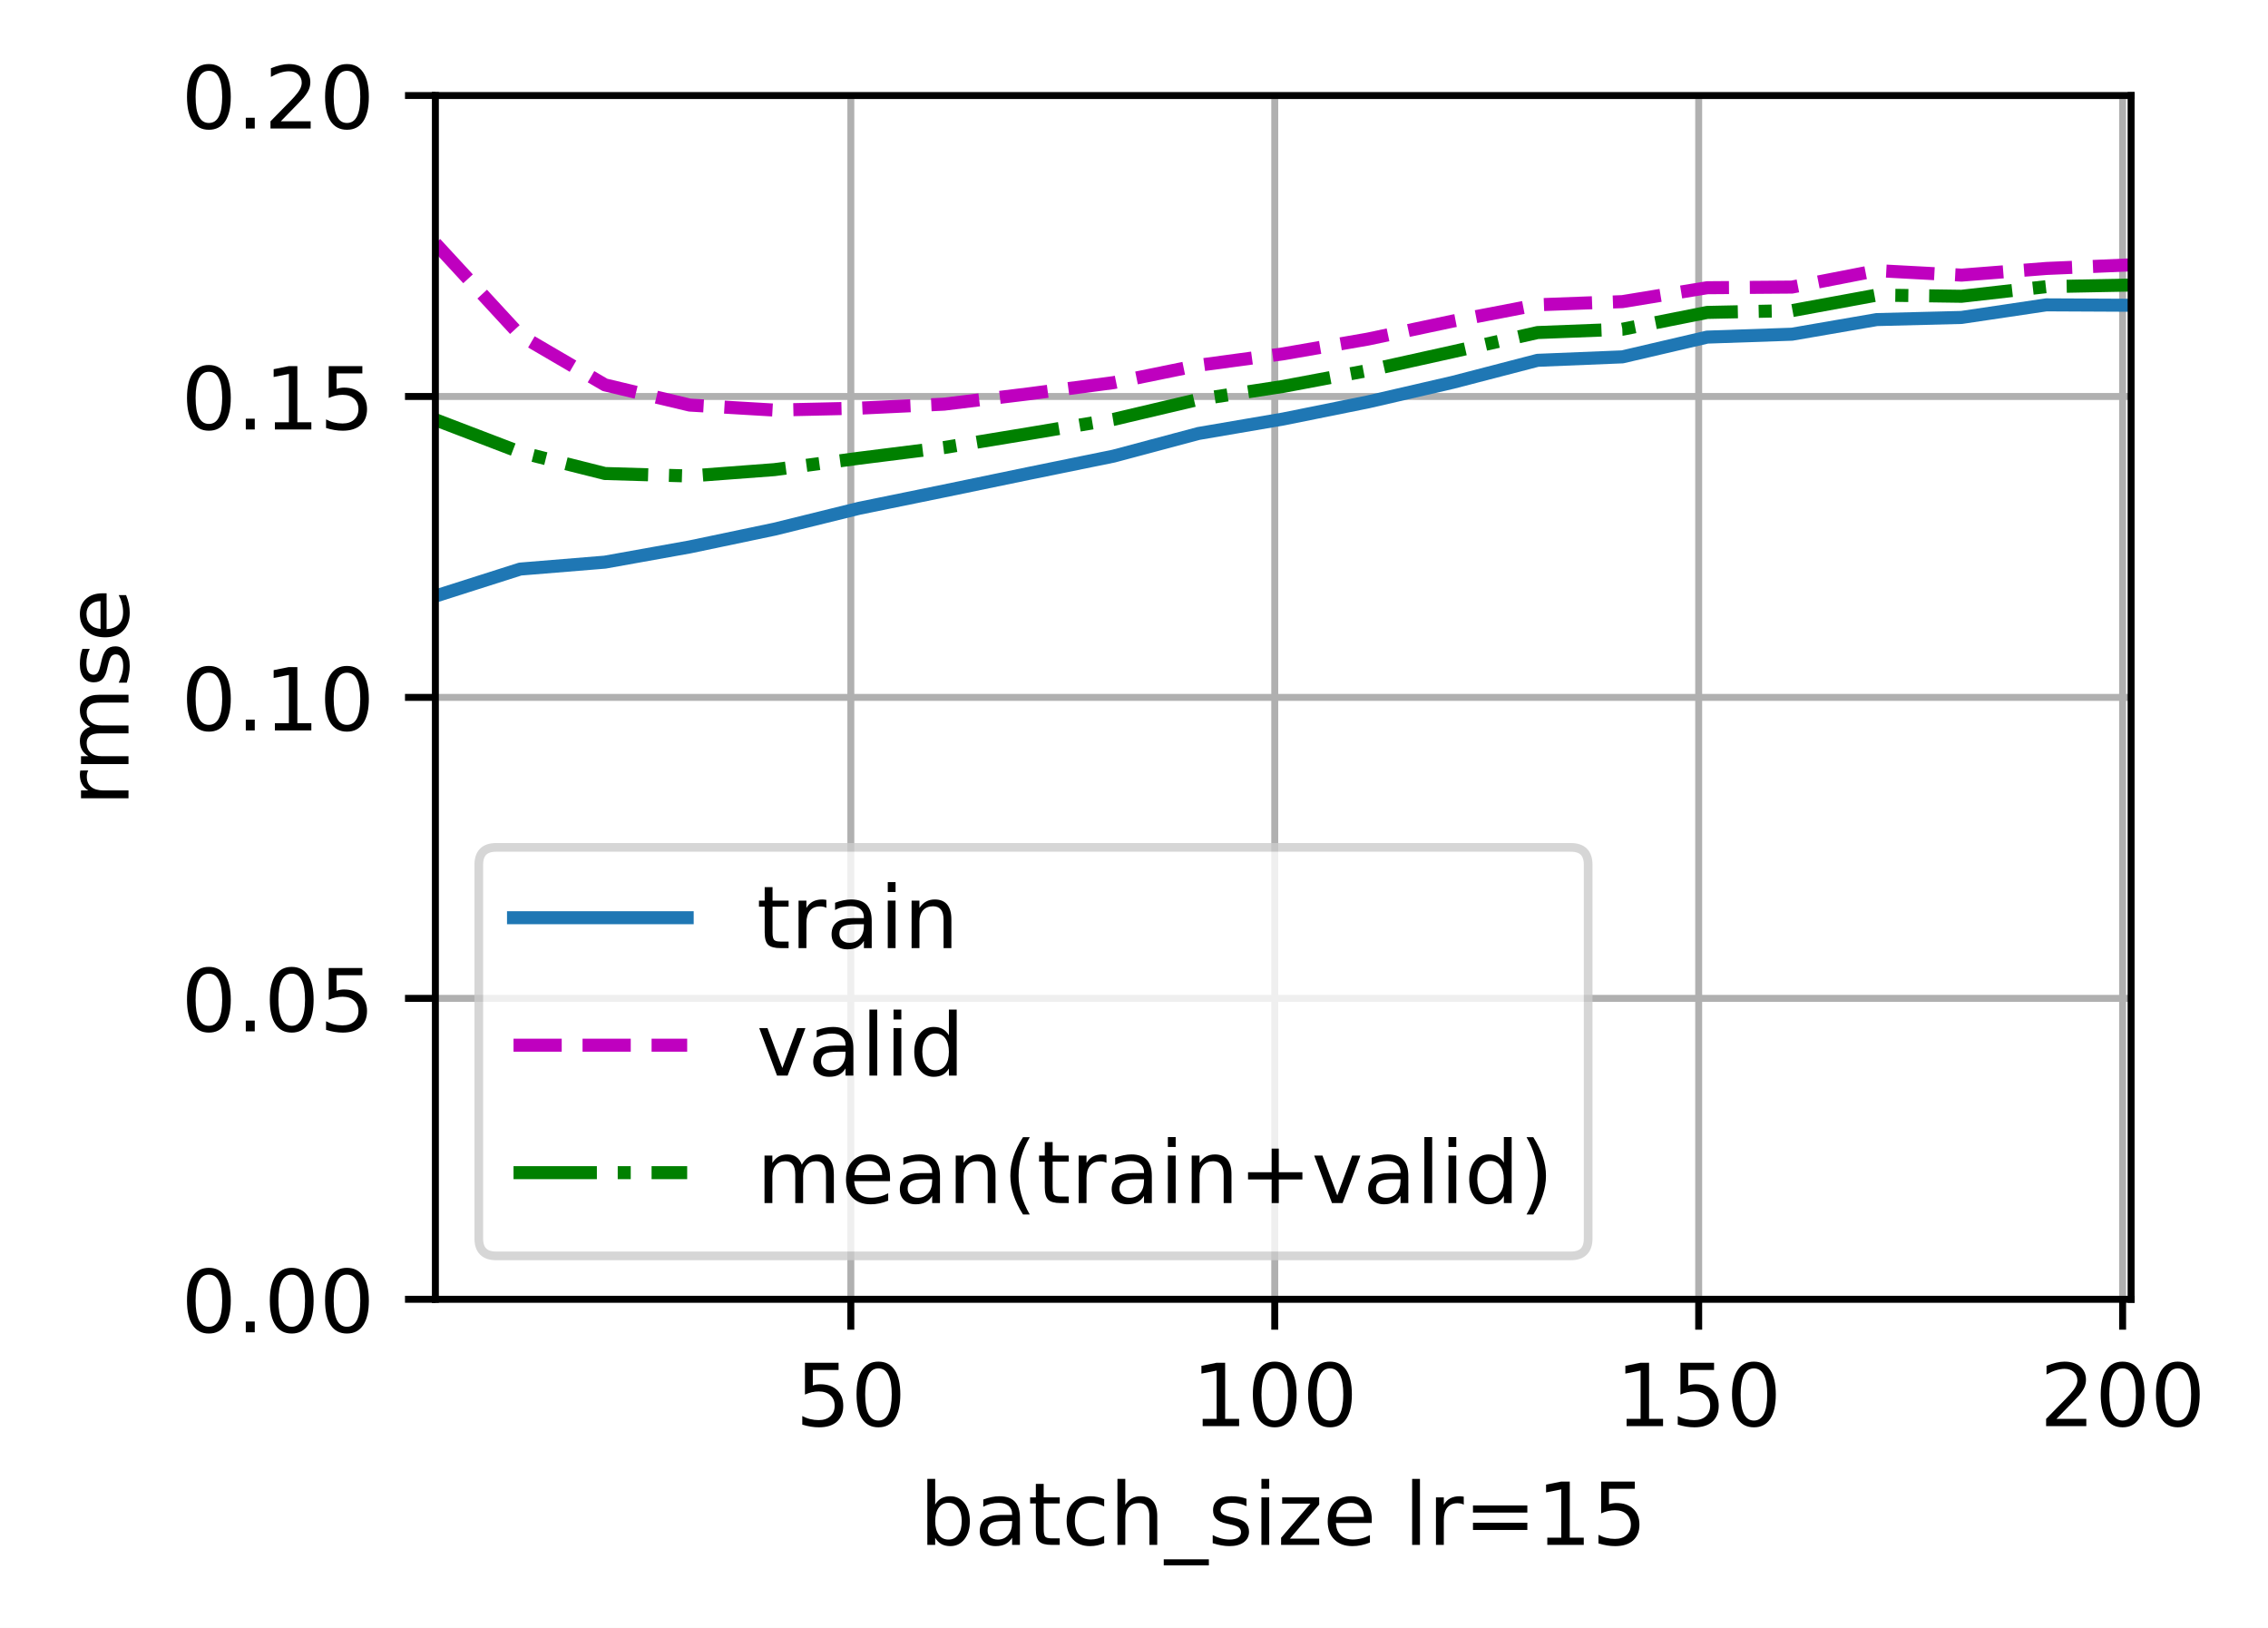
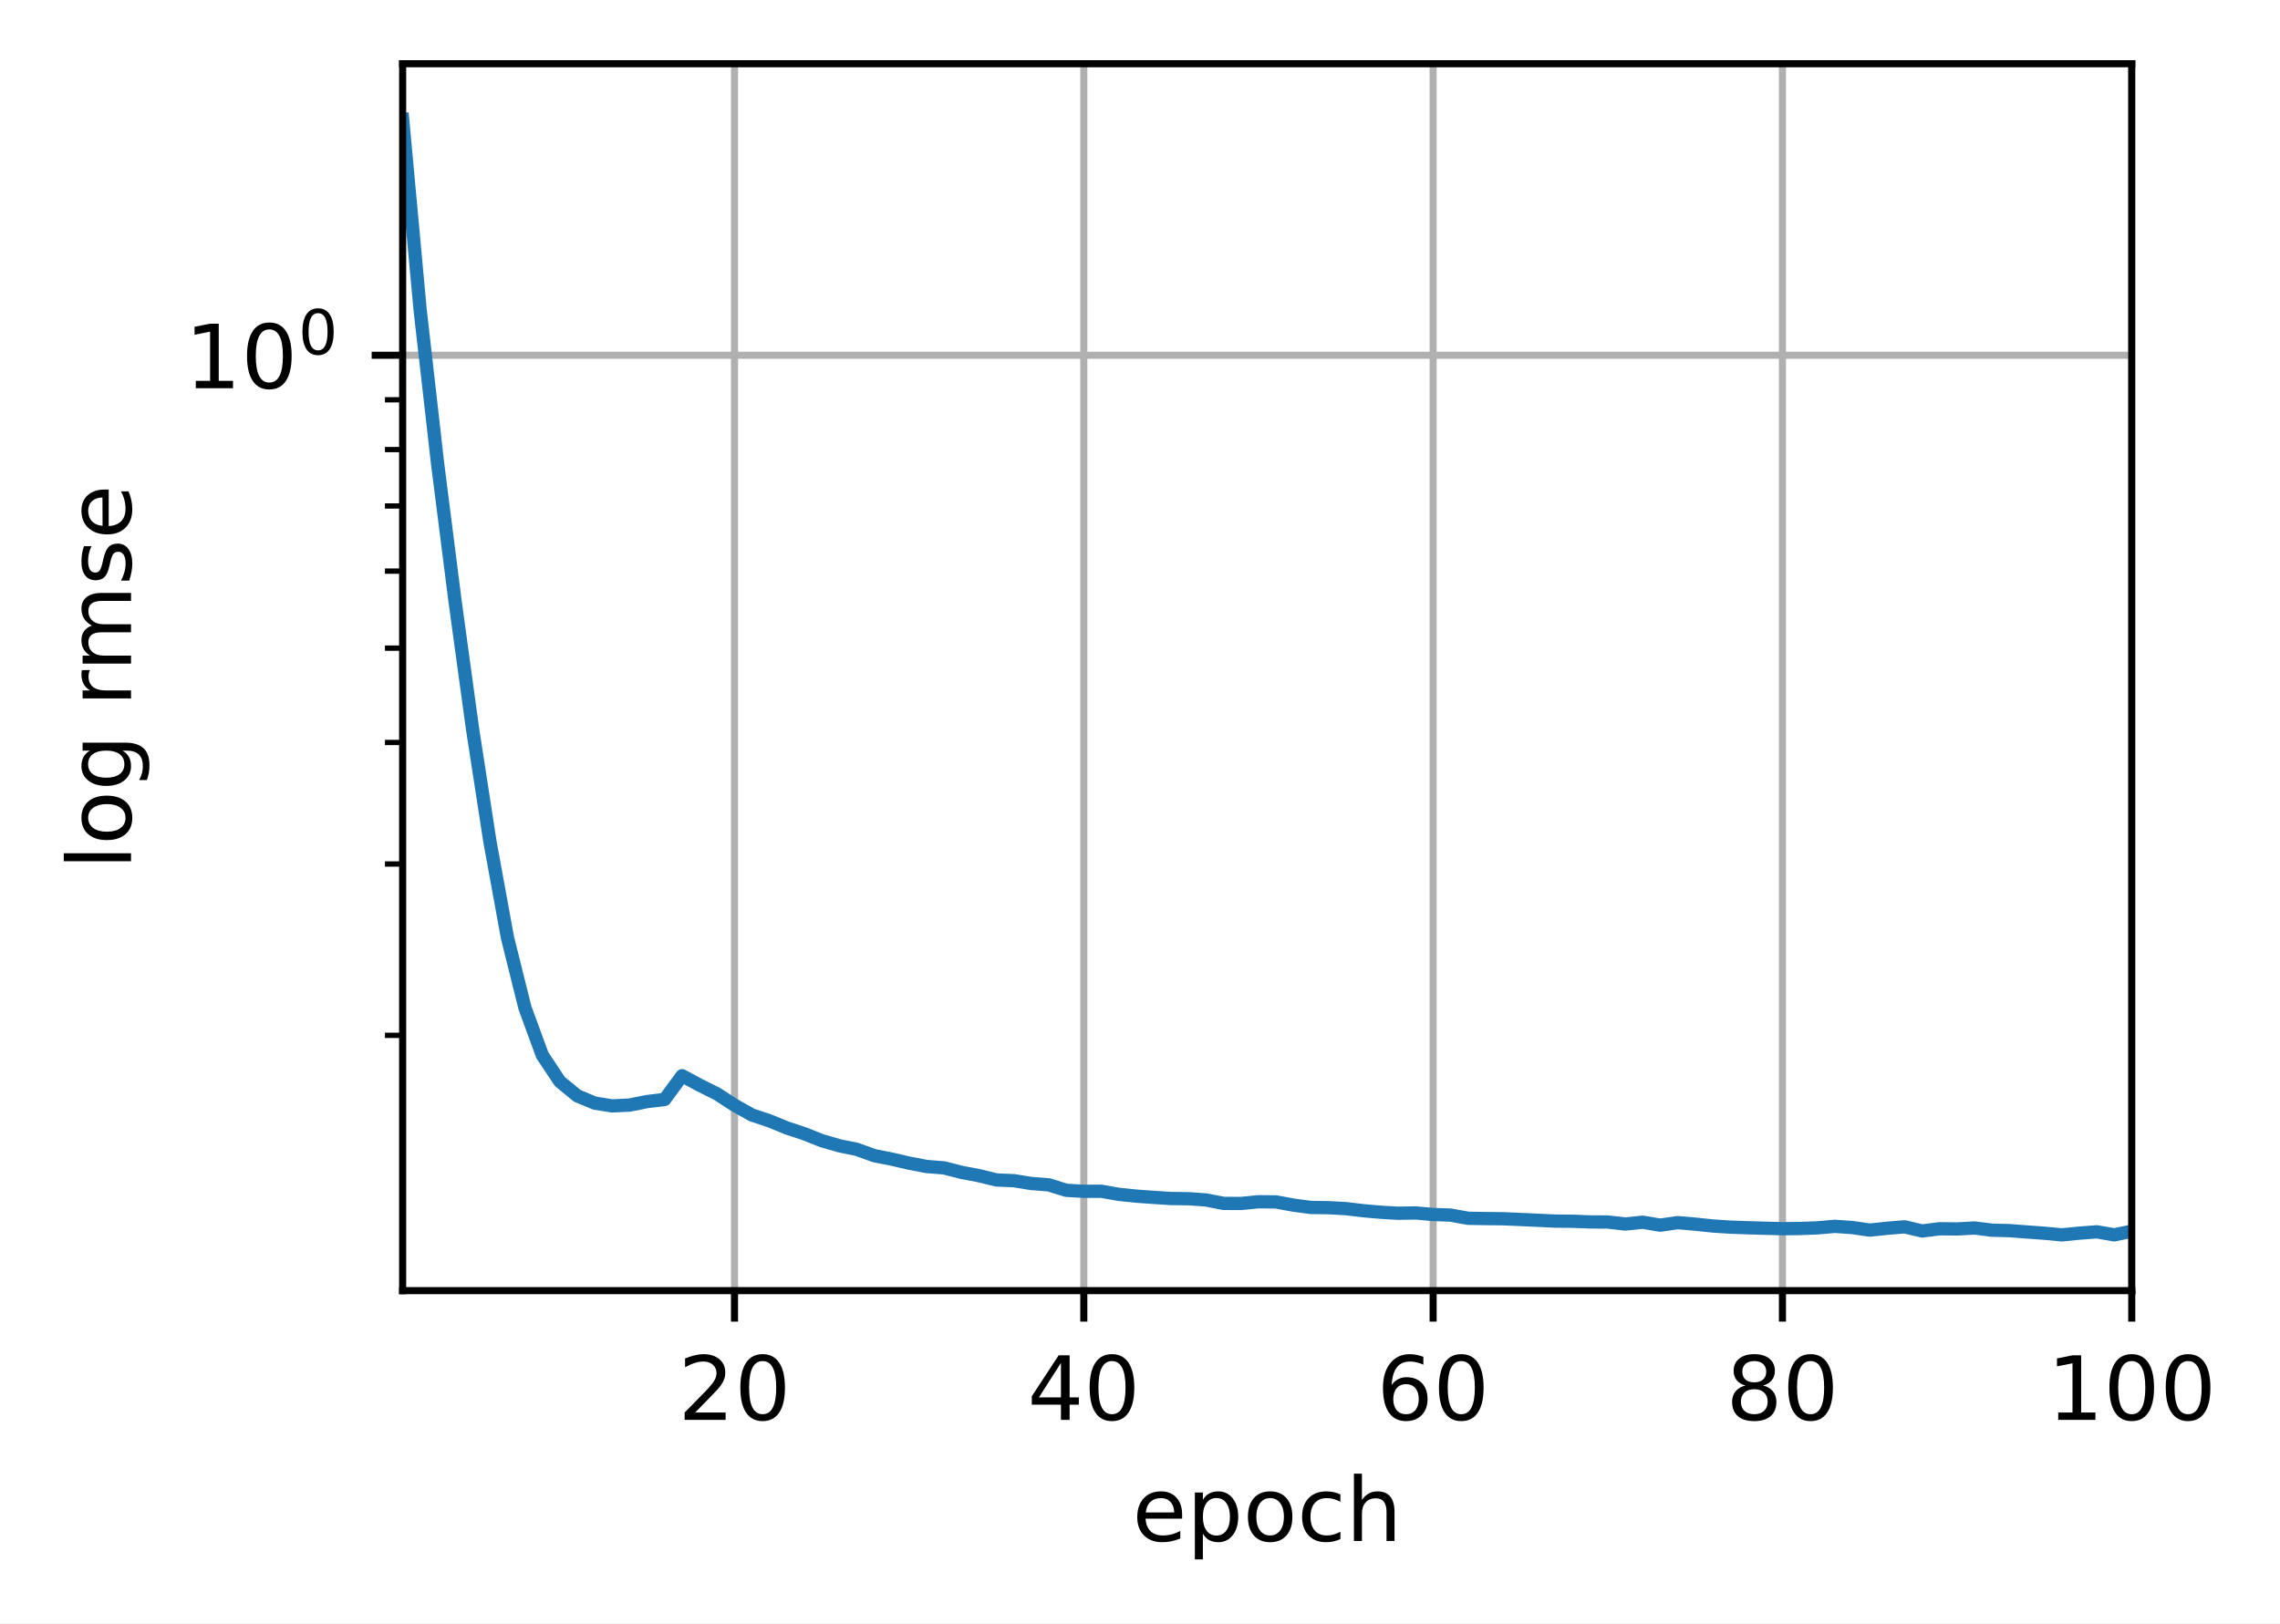
- <svg xmlns="http://www.w3.org/2000/svg" xmlns:xlink="http://www.w3.org/1999/xlink" width="261.211pt" height="187.434pt" viewBox="0 0 261.211 187.434" version="1.1">
+ <svg xmlns="http://www.w3.org/2000/svg" xmlns:xlink="http://www.w3.org/1999/xlink" width="257.522pt" height="183.356pt" viewBox="0 0 257.522 183.356" version="1.1">
  <defs>
    <style type="text/css">*{stroke-linejoin: round; stroke-linecap: butt}</style>
  </defs>
  <g id="figure_1">
    <g id="patch_1">
-       <path d="M 0 187.434  L 261.211 187.434  L 261.211 0  L 0 0  z " style="fill: #ffffff" />
+       <path d="M 0 183.356  L 257.522 183.356  L 257.522 0  L 0 0  z " style="fill: #ffffff" />
    </g>
    <g id="axes_1">
      <g id="patch_2">
-         <path d="M 50.144 149.599  L 245.444 149.599  L 245.444 10.999  L 50.144 10.999  z " style="fill: #ffffff" />
+         <path d="M 45.478 145.8  L 240.778 145.8  L 240.778 7.2  L 45.478 7.2  z " style="fill: #ffffff" />
      </g>
      <g id="matplotlib.axis_1">
        <g id="xtick_1">
          <g id="line2d_1">
-             <path d="M 97.992 149.599  L 97.992 10.999  " clip-path="url(#p7624f63796)" style="fill: none; stroke: #b0b0b0; stroke-width: 0.8; stroke-linecap: square" />
+             <path d="M 82.96 145.8  L 82.96 7.2  " clip-path="url(#p10ba939bc0)" style="fill: none; stroke: #b0b0b0; stroke-width: 0.8; stroke-linecap: square" />
          </g>
          <g id="line2d_2">
            <defs>
-               <path id="m8409c5eb7a" d="M 0 0  L 0 3.5  " style="stroke: #000000; stroke-width: 0.8" />
-             </defs>
-             <g>
-               <use xlink:href="#m8409c5eb7a" x="97.992" y="149.599" style="stroke: #000000; stroke-width: 0.8" />
+               <path id="m3c9ceb93a0" d="M 0 0  L 0 3.5  " style="stroke: #000000; stroke-width: 0.8" />
+             </defs>
+             <g>
+               <use xlink:href="#m3c9ceb93a0" x="82.96" y="145.8" style="stroke: #000000; stroke-width: 0.8" />
            </g>
          </g>
          <g id="text_1">
-             <g transform="translate(91.62975 164.1977)scale(0.1 -0.1)">
-               <defs>
-                 <path id="DejaVuSans-35" d="M 691 4666  L 3169 4666  L 3169 4134  L 1269 4134  L 1269 2991  Q 1406 3038 1543 3061  Q 1681 3084 1819 3084  Q 2600 3084 3056 2656  Q 3513 2228 3513 1497  Q 3513 744 3044 326  Q 2575 -91 1722 -91  Q 1428 -91 1123 -41  Q 819 9 494 109  L 494 744  Q 775 591 1075 516  Q 1375 441 1709 441  Q 2250 441 2565 725  Q 2881 1009 2881 1497  Q 2881 1984 2565 2268  Q 2250 2553 1709 2553  Q 1456 2553 1204 2497  Q 953 2441 691 2322  L 691 4666  z " transform="scale(0.015625)" />
+             <g transform="translate(76.59744 160.3984)scale(0.1 -0.1)">
+               <defs>
+                 <path id="DejaVuSans-32" d="M 1228 531  L 3431 531  L 3431 0  L 469 0  L 469 531  Q 828 903 1448 1529  Q 2069 2156 2228 2338  Q 2531 2678 2651 2914  Q 2772 3150 2772 3378  Q 2772 3750 2511 3984  Q 2250 4219 1831 4219  Q 1534 4219 1204 4116  Q 875 4013 500 3803  L 500 4441  Q 881 4594 1212 4672  Q 1544 4750 1819 4750  Q 2544 4750 2975 4387  Q 3406 4025 3406 3419  Q 3406 3131 3298 2873  Q 3191 2616 2906 2266  Q 2828 2175 2409 1742  Q 1991 1309 1228 531  z " transform="scale(0.015625)" />
                <path id="DejaVuSans-30" d="M 2034 4250  Q 1547 4250 1301 3770  Q 1056 3291 1056 2328  Q 1056 1369 1301 889  Q 1547 409 2034 409  Q 2525 409 2770 889  Q 3016 1369 3016 2328  Q 3016 3291 2770 3770  Q 2525 4250 2034 4250  z M 2034 4750  Q 2819 4750 3233 4129  Q 3647 3509 3647 2328  Q 3647 1150 3233 529  Q 2819 -91 2034 -91  Q 1250 -91 836 529  Q 422 1150 422 2328  Q 422 3509 836 4129  Q 1250 4750 2034 4750  z " transform="scale(0.015625)" />
              </defs>
-               <use xlink:href="#DejaVuSans-35" />
+               <use xlink:href="#DejaVuSans-32" />
              <use xlink:href="#DejaVuSans-30" x="63.623" />
            </g>
          </g>
        </g>
        <g id="xtick_2">
          <g id="line2d_3">
-             <path d="M 146.817 149.599  L 146.817 10.999  " clip-path="url(#p7624f63796)" style="fill: none; stroke: #b0b0b0; stroke-width: 0.8; stroke-linecap: square" />
+             <path d="M 122.414 145.8  L 122.414 7.2  " clip-path="url(#p10ba939bc0)" style="fill: none; stroke: #b0b0b0; stroke-width: 0.8; stroke-linecap: square" />
          </g>
          <g id="line2d_4">
            <g>
-               <use xlink:href="#m8409c5eb7a" x="146.817" y="149.599" style="stroke: #000000; stroke-width: 0.8" />
+               <use xlink:href="#m3c9ceb93a0" x="122.414" y="145.8" style="stroke: #000000; stroke-width: 0.8" />
            </g>
          </g>
          <g id="text_2">
-             <g transform="translate(137.2735 164.1977)scale(0.1 -0.1)">
-               <defs>
-                 <path id="DejaVuSans-31" d="M 794 531  L 1825 531  L 1825 4091  L 703 3866  L 703 4441  L 1819 4666  L 2450 4666  L 2450 531  L 3481 531  L 3481 0  L 794 0  L 794 531  z " transform="scale(0.015625)" />
-               </defs>
-               <use xlink:href="#DejaVuSans-31" />
-               <use xlink:href="#DejaVuSans-30" x="63.623" />
-               <use xlink:href="#DejaVuSans-30" x="127.246" />
+             <g transform="translate(116.052 160.3984)scale(0.1 -0.1)">
+               <defs>
+                 <path id="DejaVuSans-34" d="M 2419 4116  L 825 1625  L 2419 1625  L 2419 4116  z M 2253 4666  L 3047 4666  L 3047 1625  L 3713 1625  L 3713 1100  L 3047 1100  L 3047 0  L 2419 0  L 2419 1100  L 313 1100  L 313 1709  L 2253 4666  z " transform="scale(0.015625)" />
+               </defs>
+               <use xlink:href="#DejaVuSans-34" />
+               <use xlink:href="#DejaVuSans-30" x="63.623" />
            </g>
          </g>
        </g>
        <g id="xtick_3">
          <g id="line2d_5">
-             <path d="M 195.642 149.599  L 195.642 10.999  " clip-path="url(#p7624f63796)" style="fill: none; stroke: #b0b0b0; stroke-width: 0.8; stroke-linecap: square" />
+             <path d="M 161.869 145.8  L 161.869 7.2  " clip-path="url(#p10ba939bc0)" style="fill: none; stroke: #b0b0b0; stroke-width: 0.8; stroke-linecap: square" />
          </g>
          <g id="line2d_6">
            <g>
-               <use xlink:href="#m8409c5eb7a" x="195.642" y="149.599" style="stroke: #000000; stroke-width: 0.8" />
+               <use xlink:href="#m3c9ceb93a0" x="161.869" y="145.8" style="stroke: #000000; stroke-width: 0.8" />
            </g>
          </g>
          <g id="text_3">
-             <g transform="translate(186.0985 164.1977)scale(0.1 -0.1)">
-               <use xlink:href="#DejaVuSans-31" />
-               <use xlink:href="#DejaVuSans-35" x="63.623" />
-               <use xlink:href="#DejaVuSans-30" x="127.246" />
+             <g transform="translate(155.5065 160.3984)scale(0.1 -0.1)">
+               <defs>
+                 <path id="DejaVuSans-36" d="M 2113 2584  Q 1688 2584 1439 2293  Q 1191 2003 1191 1497  Q 1191 994 1439 701  Q 1688 409 2113 409  Q 2538 409 2786 701  Q 3034 994 3034 1497  Q 3034 2003 2786 2293  Q 2538 2584 2113 2584  z M 3366 4563  L 3366 3988  Q 3128 4100 2886 4159  Q 2644 4219 2406 4219  Q 1781 4219 1451 3797  Q 1122 3375 1075 2522  Q 1259 2794 1537 2939  Q 1816 3084 2150 3084  Q 2853 3084 3261 2657  Q 3669 2231 3669 1497  Q 3669 778 3244 343  Q 2819 -91 2113 -91  Q 1303 -91 875 529  Q 447 1150 447 2328  Q 447 3434 972 4092  Q 1497 4750 2381 4750  Q 2619 4750 2861 4703  Q 3103 4656 3366 4563  z " transform="scale(0.015625)" />
+               </defs>
+               <use xlink:href="#DejaVuSans-36" />
+               <use xlink:href="#DejaVuSans-30" x="63.623" />
            </g>
          </g>
        </g>
        <g id="xtick_4">
          <g id="line2d_7">
-             <path d="M 244.467 149.599  L 244.467 10.999  " clip-path="url(#p7624f63796)" style="fill: none; stroke: #b0b0b0; stroke-width: 0.8; stroke-linecap: square" />
+             <path d="M 201.324 145.8  L 201.324 7.2  " clip-path="url(#p10ba939bc0)" style="fill: none; stroke: #b0b0b0; stroke-width: 0.8; stroke-linecap: square" />
          </g>
          <g id="line2d_8">
            <g>
-               <use xlink:href="#m8409c5eb7a" x="244.467" y="149.599" style="stroke: #000000; stroke-width: 0.8" />
+               <use xlink:href="#m3c9ceb93a0" x="201.324" y="145.8" style="stroke: #000000; stroke-width: 0.8" />
            </g>
          </g>
          <g id="text_4">
-             <g transform="translate(234.9235 164.1977)scale(0.1 -0.1)">
-               <defs>
-                 <path id="DejaVuSans-32" d="M 1228 531  L 3431 531  L 3431 0  L 469 0  L 469 531  Q 828 903 1448 1529  Q 2069 2156 2228 2338  Q 2531 2678 2651 2914  Q 2772 3150 2772 3378  Q 2772 3750 2511 3984  Q 2250 4219 1831 4219  Q 1534 4219 1204 4116  Q 875 4013 500 3803  L 500 4441  Q 881 4594 1212 4672  Q 1544 4750 1819 4750  Q 2544 4750 2975 4387  Q 3406 4025 3406 3419  Q 3406 3131 3298 2873  Q 3191 2616 2906 2266  Q 2828 2175 2409 1742  Q 1991 1309 1228 531  z " transform="scale(0.015625)" />
-               </defs>
-               <use xlink:href="#DejaVuSans-32" />
+             <g transform="translate(194.9611 160.3984)scale(0.1 -0.1)">
+               <defs>
+                 <path id="DejaVuSans-38" d="M 2034 2216  Q 1584 2216 1326 1975  Q 1069 1734 1069 1313  Q 1069 891 1326 650  Q 1584 409 2034 409  Q 2484 409 2743 651  Q 3003 894 3003 1313  Q 3003 1734 2745 1975  Q 2488 2216 2034 2216  z M 1403 2484  Q 997 2584 770 2862  Q 544 3141 544 3541  Q 544 4100 942 4425  Q 1341 4750 2034 4750  Q 2731 4750 3128 4425  Q 3525 4100 3525 3541  Q 3525 3141 3298 2862  Q 3072 2584 2669 2484  Q 3125 2378 3379 2068  Q 3634 1759 3634 1313  Q 3634 634 3220 271  Q 2806 -91 2034 -91  Q 1263 -91 848 271  Q 434 634 434 1313  Q 434 1759 690 2068  Q 947 2378 1403 2484  z M 1172 3481  Q 1172 3119 1398 2916  Q 1625 2713 2034 2713  Q 2441 2713 2670 2916  Q 2900 3119 2900 3481  Q 2900 3844 2670 4047  Q 2441 4250 2034 4250  Q 1625 4250 1398 4047  Q 1172 3844 1172 3481  z " transform="scale(0.015625)" />
+               </defs>
+               <use xlink:href="#DejaVuSans-38" />
+               <use xlink:href="#DejaVuSans-30" x="63.623" />
+             </g>
+           </g>
+         </g>
+         <g id="xtick_5">
+           <g id="line2d_9">
+             <path d="M 240.778 145.8  L 240.778 7.2  " clip-path="url(#p10ba939bc0)" style="fill: none; stroke: #b0b0b0; stroke-width: 0.8; stroke-linecap: square" />
+           </g>
+           <g id="line2d_10">
+             <g>
+               <use xlink:href="#m3c9ceb93a0" x="240.778" y="145.8" style="stroke: #000000; stroke-width: 0.8" />
+             </g>
+           </g>
+           <g id="text_5">
+             <g transform="translate(231.2344 160.3984)scale(0.1 -0.1)">
+               <defs>
+                 <path id="DejaVuSans-31" d="M 794 531  L 1825 531  L 1825 4091  L 703 3866  L 703 4441  L 1819 4666  L 2450 4666  L 2450 531  L 3481 531  L 3481 0  L 794 0  L 794 531  z " transform="scale(0.015625)" />
+               </defs>
+               <use xlink:href="#DejaVuSans-31" />
              <use xlink:href="#DejaVuSans-30" x="63.623" />
              <use xlink:href="#DejaVuSans-30" x="127.246" />
            </g>
          </g>
        </g>
-         <g id="text_5">
-           <g transform="translate(105.8969 177.8758)scale(0.1 -0.1)">
-             <defs>
-               <path id="DejaVuSans-62" d="M 3116 1747  Q 3116 2381 2855 2742  Q 2594 3103 2138 3103  Q 1681 3103 1420 2742  Q 1159 2381 1159 1747  Q 1159 1113 1420 752  Q 1681 391 2138 391  Q 2594 391 2855 752  Q 3116 1113 3116 1747  z M 1159 2969  Q 1341 3281 1617 3432  Q 1894 3584 2278 3584  Q 2916 3584 3314 3078  Q 3713 2572 3713 1747  Q 3713 922 3314 415  Q 2916 -91 2278 -91  Q 1894 -91 1617 61  Q 1341 213 1159 525  L 1159 0  L 581 0  L 581 4863  L 1159 4863  L 1159 2969  z " transform="scale(0.015625)" />
-               <path id="DejaVuSans-61" d="M 2194 1759  Q 1497 1759 1228 1600  Q 959 1441 959 1056  Q 959 750 1161 570  Q 1363 391 1709 391  Q 2188 391 2477 730  Q 2766 1069 2766 1631  L 2766 1759  L 2194 1759  z M 3341 1997  L 3341 0  L 2766 0  L 2766 531  Q 2569 213 2275 61  Q 1981 -91 1556 -91  Q 1019 -91 701 211  Q 384 513 384 1019  Q 384 1609 779 1909  Q 1175 2209 1959 2209  L 2766 2209  L 2766 2266  Q 2766 2663 2505 2880  Q 2244 3097 1772 3097  Q 1472 3097 1187 3025  Q 903 2953 641 2809  L 641 3341  Q 956 3463 1253 3523  Q 1550 3584 1831 3584  Q 2591 3584 2966 3190  Q 3341 2797 3341 1997  z " transform="scale(0.015625)" />
-               <path id="DejaVuSans-74" d="M 1172 4494  L 1172 3500  L 2356 3500  L 2356 3053  L 1172 3053  L 1172 1153  Q 1172 725 1289 603  Q 1406 481 1766 481  L 2356 481  L 2356 0  L 1766 0  Q 1100 0 847 248  Q 594 497 594 1153  L 594 3053  L 172 3053  L 172 3500  L 594 3500  L 594 4494  L 1172 4494  z " transform="scale(0.015625)" />
+         <g id="text_6">
+           <g transform="translate(127.9 174.0766)scale(0.1 -0.1)">
+             <defs>
+               <path id="DejaVuSans-65" d="M 3597 1894  L 3597 1613  L 953 1613  Q 991 1019 1311 708  Q 1631 397 2203 397  Q 2534 397 2845 478  Q 3156 559 3463 722  L 3463 178  Q 3153 47 2828 -22  Q 2503 -91 2169 -91  Q 1331 -91 842 396  Q 353 884 353 1716  Q 353 2575 817 3079  Q 1281 3584 2069 3584  Q 2775 3584 3186 3129  Q 3597 2675 3597 1894  z M 3022 2063  Q 3016 2534 2758 2815  Q 2500 3097 2075 3097  Q 1594 3097 1305 2825  Q 1016 2553 972 2059  L 3022 2063  z " transform="scale(0.015625)" />
+               <path id="DejaVuSans-70" d="M 1159 525  L 1159 -1331  L 581 -1331  L 581 3500  L 1159 3500  L 1159 2969  Q 1341 3281 1617 3432  Q 1894 3584 2278 3584  Q 2916 3584 3314 3078  Q 3713 2572 3713 1747  Q 3713 922 3314 415  Q 2916 -91 2278 -91  Q 1894 -91 1617 61  Q 1341 213 1159 525  z M 3116 1747  Q 3116 2381 2855 2742  Q 2594 3103 2138 3103  Q 1681 3103 1420 2742  Q 1159 2381 1159 1747  Q 1159 1113 1420 752  Q 1681 391 2138 391  Q 2594 391 2855 752  Q 3116 1113 3116 1747  z " transform="scale(0.015625)" />
+               <path id="DejaVuSans-6f" d="M 1959 3097  Q 1497 3097 1228 2736  Q 959 2375 959 1747  Q 959 1119 1226 758  Q 1494 397 1959 397  Q 2419 397 2687 759  Q 2956 1122 2956 1747  Q 2956 2369 2687 2733  Q 2419 3097 1959 3097  z M 1959 3584  Q 2709 3584 3137 3096  Q 3566 2609 3566 1747  Q 3566 888 3137 398  Q 2709 -91 1959 -91  Q 1206 -91 779 398  Q 353 888 353 1747  Q 353 2609 779 3096  Q 1206 3584 1959 3584  z " transform="scale(0.015625)" />
              <path id="DejaVuSans-63" d="M 3122 3366  L 3122 2828  Q 2878 2963 2633 3030  Q 2388 3097 2138 3097  Q 1578 3097 1268 2742  Q 959 2388 959 1747  Q 959 1106 1268 751  Q 1578 397 2138 397  Q 2388 397 2633 464  Q 2878 531 3122 666  L 3122 134  Q 2881 22 2623 -34  Q 2366 -91 2075 -91  Q 1284 -91 818 406  Q 353 903 353 1747  Q 353 2603 823 3093  Q 1294 3584 2113 3584  Q 2378 3584 2631 3529  Q 2884 3475 3122 3366  z " transform="scale(0.015625)" />
              <path id="DejaVuSans-68" d="M 3513 2113  L 3513 0  L 2938 0  L 2938 2094  Q 2938 2591 2744 2837  Q 2550 3084 2163 3084  Q 1697 3084 1428 2787  Q 1159 2491 1159 1978  L 1159 0  L 581 0  L 581 4863  L 1159 4863  L 1159 2956  Q 1366 3272 1645 3428  Q 1925 3584 2291 3584  Q 2894 3584 3203 3211  Q 3513 2838 3513 2113  z " transform="scale(0.015625)" />
-               <path id="DejaVuSans-5f" d="M 3263 -1063  L 3263 -1509  L -63 -1509  L -63 -1063  L 3263 -1063  z " transform="scale(0.015625)" />
-               <path id="DejaVuSans-73" d="M 2834 3397  L 2834 2853  Q 2591 2978 2328 3040  Q 2066 3103 1784 3103  Q 1356 3103 1142 2972  Q 928 2841 928 2578  Q 928 2378 1081 2264  Q 1234 2150 1697 2047  L 1894 2003  Q 2506 1872 2764 1633  Q 3022 1394 3022 966  Q 3022 478 2636 193  Q 2250 -91 1575 -91  Q 1294 -91 989 -36  Q 684 19 347 128  L 347 722  Q 666 556 975 473  Q 1284 391 1588 391  Q 1994 391 2212 530  Q 2431 669 2431 922  Q 2431 1156 2273 1281  Q 2116 1406 1581 1522  L 1381 1569  Q 847 1681 609 1914  Q 372 2147 372 2553  Q 372 3047 722 3315  Q 1072 3584 1716 3584  Q 2034 3584 2315 3537  Q 2597 3491 2834 3397  z " transform="scale(0.015625)" />
-               <path id="DejaVuSans-69" d="M 603 3500  L 1178 3500  L 1178 0  L 603 0  L 603 3500  z M 603 4863  L 1178 4863  L 1178 4134  L 603 4134  L 603 4863  z " transform="scale(0.015625)" />
-               <path id="DejaVuSans-7a" d="M 353 3500  L 3084 3500  L 3084 2975  L 922 459  L 3084 459  L 3084 0  L 275 0  L 275 525  L 2438 3041  L 353 3041  L 353 3500  z " transform="scale(0.015625)" />
-               <path id="DejaVuSans-65" d="M 3597 1894  L 3597 1613  L 953 1613  Q 991 1019 1311 708  Q 1631 397 2203 397  Q 2534 397 2845 478  Q 3156 559 3463 722  L 3463 178  Q 3153 47 2828 -22  Q 2503 -91 2169 -91  Q 1331 -91 842 396  Q 353 884 353 1716  Q 353 2575 817 3079  Q 1281 3584 2069 3584  Q 2775 3584 3186 3129  Q 3597 2675 3597 1894  z M 3022 2063  Q 3016 2534 2758 2815  Q 2500 3097 2075 3097  Q 1594 3097 1305 2825  Q 1016 2553 972 2059  L 3022 2063  z " transform="scale(0.015625)" />
-               <path id="DejaVuSans-20" transform="scale(0.015625)" />
-               <path id="DejaVuSans-6c" d="M 603 4863  L 1178 4863  L 1178 0  L 603 0  L 603 4863  z " transform="scale(0.015625)" />
-               <path id="DejaVuSans-72" d="M 2631 2963  Q 2534 3019 2420 3045  Q 2306 3072 2169 3072  Q 1681 3072 1420 2755  Q 1159 2438 1159 1844  L 1159 0  L 581 0  L 581 3500  L 1159 3500  L 1159 2956  Q 1341 3275 1631 3429  Q 1922 3584 2338 3584  Q 2397 3584 2469 3576  Q 2541 3569 2628 3553  L 2631 2963  z " transform="scale(0.015625)" />
-               <path id="DejaVuSans-3d" d="M 678 2906  L 4684 2906  L 4684 2381  L 678 2381  L 678 2906  z M 678 1631  L 4684 1631  L 4684 1100  L 678 1100  L 678 1631  z " transform="scale(0.015625)" />
-             </defs>
-             <use xlink:href="#DejaVuSans-62" />
-             <use xlink:href="#DejaVuSans-61" x="63.477" />
-             <use xlink:href="#DejaVuSans-74" x="124.756" />
-             <use xlink:href="#DejaVuSans-63" x="163.965" />
-             <use xlink:href="#DejaVuSans-68" x="218.945" />
-             <use xlink:href="#DejaVuSans-5f" x="282.324" />
-             <use xlink:href="#DejaVuSans-73" x="332.324" />
-             <use xlink:href="#DejaVuSans-69" x="384.424" />
-             <use xlink:href="#DejaVuSans-7a" x="412.207" />
-             <use xlink:href="#DejaVuSans-65" x="464.697" />
-             <use xlink:href="#DejaVuSans-20" x="526.221" />
-             <use xlink:href="#DejaVuSans-6c" x="558.008" />
-             <use xlink:href="#DejaVuSans-72" x="585.791" />
-             <use xlink:href="#DejaVuSans-3d" x="626.904" />
-             <use xlink:href="#DejaVuSans-31" x="710.693" />
-             <use xlink:href="#DejaVuSans-35" x="774.316" />
+             </defs>
+             <use xlink:href="#DejaVuSans-65" />
+             <use xlink:href="#DejaVuSans-70" x="61.523" />
+             <use xlink:href="#DejaVuSans-6f" x="125" />
+             <use xlink:href="#DejaVuSans-63" x="186.182" />
+             <use xlink:href="#DejaVuSans-68" x="241.162" />
          </g>
        </g>
      </g>
      <g id="matplotlib.axis_2">
        <g id="ytick_1">
-           <g id="line2d_9">
-             <path d="M 50.144 149.599  L 245.444 149.599  " clip-path="url(#p7624f63796)" style="fill: none; stroke: #b0b0b0; stroke-width: 0.8; stroke-linecap: square" />
-           </g>
-           <g id="line2d_10">
-             <defs>
-               <path id="m5d3ba0ae46" d="M 0 0  L -3.5 0  " style="stroke: #000000; stroke-width: 0.8" />
-             </defs>
-             <g>
-               <use xlink:href="#m5d3ba0ae46" x="50.144" y="149.599" style="stroke: #000000; stroke-width: 0.8" />
-             </g>
-           </g>
-           <g id="text_6">
-             <g transform="translate(20.87813 153.3984)scale(0.1 -0.1)">
-               <defs>
-                 <path id="DejaVuSans-2e" d="M 684 794  L 1344 794  L 1344 0  L 684 0  L 684 794  z " transform="scale(0.015625)" />
-               </defs>
-               <use xlink:href="#DejaVuSans-30" />
-               <use xlink:href="#DejaVuSans-2e" x="63.623" />
-               <use xlink:href="#DejaVuSans-30" x="95.41" />
-               <use xlink:href="#DejaVuSans-30" x="159.033" />
+           <g id="line2d_11">
+             <path d="M 45.478 40.133  L 240.778 40.133  " clip-path="url(#p10ba939bc0)" style="fill: none; stroke: #b0b0b0; stroke-width: 0.8; stroke-linecap: square" />
+           </g>
+           <g id="line2d_12">
+             <defs>
+               <path id="m0def9838e1" d="M 0 0  L -3.5 0  " style="stroke: #000000; stroke-width: 0.8" />
+             </defs>
+             <g>
+               <use xlink:href="#m0def9838e1" x="45.478" y="40.133" style="stroke: #000000; stroke-width: 0.8" />
+             </g>
+           </g>
+           <g id="text_7">
+             <g transform="translate(20.87813 43.93201)scale(0.1 -0.1)">
+               <use xlink:href="#DejaVuSans-31" transform="translate(0 0.765625)" />
+               <use xlink:href="#DejaVuSans-30" transform="translate(63.62305 0.765625)" />
+               <use xlink:href="#DejaVuSans-30" transform="translate(128.2031 39.04688)scale(0.7)" />
            </g>
          </g>
        </g>
        <g id="ytick_2">
-           <g id="line2d_11">
-             <path d="M 50.144 114.949  L 245.444 114.949  " clip-path="url(#p7624f63796)" style="fill: none; stroke: #b0b0b0; stroke-width: 0.8; stroke-linecap: square" />
-           </g>
-           <g id="line2d_12">
-             <g>
-               <use xlink:href="#m5d3ba0ae46" x="50.144" y="114.949" style="stroke: #000000; stroke-width: 0.8" />
-             </g>
-           </g>
-           <g id="text_7">
-             <g transform="translate(20.87813 118.7484)scale(0.1 -0.1)">
-               <use xlink:href="#DejaVuSans-30" />
-               <use xlink:href="#DejaVuSans-2e" x="63.623" />
-               <use xlink:href="#DejaVuSans-30" x="95.41" />
-               <use xlink:href="#DejaVuSans-35" x="159.033" />
+           <g id="line2d_13">
+             <defs>
+               <path id="mafcca85067" d="M 0 0  L -2 0  " style="stroke: #000000; stroke-width: 0.6" />
+             </defs>
+             <g>
+               <use xlink:href="#mafcca85067" x="45.478" y="116.959" style="stroke: #000000; stroke-width: 0.6" />
            </g>
          </g>
        </g>
        <g id="ytick_3">
-           <g id="line2d_13">
-             <path d="M 50.144 80.299  L 245.444 80.299  " clip-path="url(#p7624f63796)" style="fill: none; stroke: #b0b0b0; stroke-width: 0.8; stroke-linecap: square" />
-           </g>
          <g id="line2d_14">
            <g>
-               <use xlink:href="#m5d3ba0ae46" x="50.144" y="80.299" style="stroke: #000000; stroke-width: 0.8" />
-             </g>
-           </g>
-           <g id="text_8">
-             <g transform="translate(20.87813 84.09844)scale(0.1 -0.1)">
-               <use xlink:href="#DejaVuSans-30" />
-               <use xlink:href="#DejaVuSans-2e" x="63.623" />
-               <use xlink:href="#DejaVuSans-31" x="95.41" />
-               <use xlink:href="#DejaVuSans-30" x="159.033" />
+               <use xlink:href="#mafcca85067" x="45.478" y="97.605" style="stroke: #000000; stroke-width: 0.6" />
            </g>
          </g>
        </g>
        <g id="ytick_4">
          <g id="line2d_15">
-             <path d="M 50.144 45.649  L 245.444 45.649  " clip-path="url(#p7624f63796)" style="fill: none; stroke: #b0b0b0; stroke-width: 0.8; stroke-linecap: square" />
-           </g>
+             <g>
+               <use xlink:href="#mafcca85067" x="45.478" y="83.872" style="stroke: #000000; stroke-width: 0.6" />
+             </g>
+           </g>
+         </g>
+         <g id="ytick_5">
          <g id="line2d_16">
            <g>
-               <use xlink:href="#m5d3ba0ae46" x="50.144" y="45.649" style="stroke: #000000; stroke-width: 0.8" />
-             </g>
-           </g>
-           <g id="text_9">
-             <g transform="translate(20.87813 49.44844)scale(0.1 -0.1)">
-               <use xlink:href="#DejaVuSans-30" />
-               <use xlink:href="#DejaVuSans-2e" x="63.623" />
-               <use xlink:href="#DejaVuSans-31" x="95.41" />
-               <use xlink:href="#DejaVuSans-35" x="159.033" />
-             </g>
-           </g>
-         </g>
-         <g id="ytick_5">
+               <use xlink:href="#mafcca85067" x="45.478" y="73.22" style="stroke: #000000; stroke-width: 0.6" />
+             </g>
+           </g>
+         </g>
+         <g id="ytick_6">
          <g id="line2d_17">
-             <path d="M 50.144 10.999  L 245.444 10.999  " clip-path="url(#p7624f63796)" style="fill: none; stroke: #b0b0b0; stroke-width: 0.8; stroke-linecap: square" />
-           </g>
+             <g>
+               <use xlink:href="#mafcca85067" x="45.478" y="64.517" style="stroke: #000000; stroke-width: 0.6" />
+             </g>
+           </g>
+         </g>
+         <g id="ytick_7">
          <g id="line2d_18">
            <g>
-               <use xlink:href="#m5d3ba0ae46" x="50.144" y="10.999" style="stroke: #000000; stroke-width: 0.8" />
-             </g>
-           </g>
-           <g id="text_10">
-             <g transform="translate(20.87813 14.79844)scale(0.1 -0.1)">
-               <use xlink:href="#DejaVuSans-30" />
-               <use xlink:href="#DejaVuSans-2e" x="63.623" />
-               <use xlink:href="#DejaVuSans-32" x="95.41" />
-               <use xlink:href="#DejaVuSans-30" x="159.033" />
-             </g>
-           </g>
-         </g>
-         <g id="text_11">
-           <g transform="translate(14.79844 92.81875)rotate(-90)scale(0.1 -0.1)">
-             <defs>
+               <use xlink:href="#mafcca85067" x="45.478" y="57.159" style="stroke: #000000; stroke-width: 0.6" />
+             </g>
+           </g>
+         </g>
+         <g id="ytick_8">
+           <g id="line2d_19">
+             <g>
+               <use xlink:href="#mafcca85067" x="45.478" y="50.785" style="stroke: #000000; stroke-width: 0.6" />
+             </g>
+           </g>
+         </g>
+         <g id="ytick_9">
+           <g id="line2d_20">
+             <g>
+               <use xlink:href="#mafcca85067" x="45.478" y="45.162" style="stroke: #000000; stroke-width: 0.6" />
+             </g>
+           </g>
+         </g>
+         <g id="text_8">
+           <g transform="translate(14.79844 98.23125)rotate(-90)scale(0.1 -0.1)">
+             <defs>
+               <path id="DejaVuSans-6c" d="M 603 4863  L 1178 4863  L 1178 0  L 603 0  L 603 4863  z " transform="scale(0.015625)" />
+               <path id="DejaVuSans-67" d="M 2906 1791  Q 2906 2416 2648 2759  Q 2391 3103 1925 3103  Q 1463 3103 1205 2759  Q 947 2416 947 1791  Q 947 1169 1205 825  Q 1463 481 1925 481  Q 2391 481 2648 825  Q 2906 1169 2906 1791  z M 3481 434  Q 3481 -459 3084 -895  Q 2688 -1331 1869 -1331  Q 1566 -1331 1297 -1286  Q 1028 -1241 775 -1147  L 775 -588  Q 1028 -725 1275 -790  Q 1522 -856 1778 -856  Q 2344 -856 2625 -561  Q 2906 -266 2906 331  L 2906 616  Q 2728 306 2450 153  Q 2172 0 1784 0  Q 1141 0 747 490  Q 353 981 353 1791  Q 353 2603 747 3093  Q 1141 3584 1784 3584  Q 2172 3584 2450 3431  Q 2728 3278 2906 2969  L 2906 3500  L 3481 3500  L 3481 434  z " transform="scale(0.015625)" />
+               <path id="DejaVuSans-20" transform="scale(0.015625)" />
+               <path id="DejaVuSans-72" d="M 2631 2963  Q 2534 3019 2420 3045  Q 2306 3072 2169 3072  Q 1681 3072 1420 2755  Q 1159 2438 1159 1844  L 1159 0  L 581 0  L 581 3500  L 1159 3500  L 1159 2956  Q 1341 3275 1631 3429  Q 1922 3584 2338 3584  Q 2397 3584 2469 3576  Q 2541 3569 2628 3553  L 2631 2963  z " transform="scale(0.015625)" />
              <path id="DejaVuSans-6d" d="M 3328 2828  Q 3544 3216 3844 3400  Q 4144 3584 4550 3584  Q 5097 3584 5394 3201  Q 5691 2819 5691 2113  L 5691 0  L 5113 0  L 5113 2094  Q 5113 2597 4934 2840  Q 4756 3084 4391 3084  Q 3944 3084 3684 2787  Q 3425 2491 3425 1978  L 3425 0  L 2847 0  L 2847 2094  Q 2847 2600 2669 2842  Q 2491 3084 2119 3084  Q 1678 3084 1418 2786  Q 1159 2488 1159 1978  L 1159 0  L 581 0  L 581 3500  L 1159 3500  L 1159 2956  Q 1356 3278 1631 3431  Q 1906 3584 2284 3584  Q 2666 3584 2933 3390  Q 3200 3197 3328 2828  z " transform="scale(0.015625)" />
-             </defs>
-             <use xlink:href="#DejaVuSans-72" />
-             <use xlink:href="#DejaVuSans-6d" x="39.363" />
-             <use xlink:href="#DejaVuSans-73" x="136.775" />
-             <use xlink:href="#DejaVuSans-65" x="188.875" />
-           </g>
-         </g>
-       </g>
-       <g id="line2d_19">
-         <path d="M 50.144 68.633  L 59.909 65.522  L 69.674 64.723  L 79.439 62.972  L 89.204 60.926  L 98.969 58.519  L 108.734 56.527  L 118.499 54.506  L 128.264 52.515  L 138.029 49.911  L 147.794 48.242  L 157.559 46.273  L 167.324 44.02  L 177.089 41.486  L 186.854 41.089  L 196.619 38.814  L 206.384 38.48  L 216.149 36.796  L 225.914 36.55  L 235.679 35.1  L 245.444 35.147  " clip-path="url(#p7624f63796)" style="fill: none; stroke: #1f77b4; stroke-width: 1.5; stroke-linecap: square" />
-       </g>
-       <g id="line2d_20">
-         <path d="M 50.144 28.022  L 59.909 38.607  L 69.674 44.315  L 79.439 46.641  L 89.204 47.216  L 98.969 46.995  L 108.734 46.533  L 118.499 45.342  L 128.264 44.053  L 138.029 42.06  L 147.794 40.739  L 157.559 39.039  L 167.324 36.969  L 177.089 35.091  L 186.854 34.729  L 196.619 33.128  L 206.384 33.054  L 216.149 31.155  L 225.914 31.677  L 235.679 30.91  L 245.444 30.492  " clip-path="url(#p7624f63796)" style="fill: none; stroke-dasharray: 5.55,2.4; stroke-dashoffset: 0; stroke: #bf00bf; stroke-width: 1.5" />
+               <path id="DejaVuSans-73" d="M 2834 3397  L 2834 2853  Q 2591 2978 2328 3040  Q 2066 3103 1784 3103  Q 1356 3103 1142 2972  Q 928 2841 928 2578  Q 928 2378 1081 2264  Q 1234 2150 1697 2047  L 1894 2003  Q 2506 1872 2764 1633  Q 3022 1394 3022 966  Q 3022 478 2636 193  Q 2250 -91 1575 -91  Q 1294 -91 989 -36  Q 684 19 347 128  L 347 722  Q 666 556 975 473  Q 1284 391 1588 391  Q 1994 391 2212 530  Q 2431 669 2431 922  Q 2431 1156 2273 1281  Q 2116 1406 1581 1522  L 1381 1569  Q 847 1681 609 1914  Q 372 2147 372 2553  Q 372 3047 722 3315  Q 1072 3584 1716 3584  Q 2034 3584 2315 3537  Q 2597 3491 2834 3397  z " transform="scale(0.015625)" />
+             </defs>
+             <use xlink:href="#DejaVuSans-6c" />
+             <use xlink:href="#DejaVuSans-6f" x="27.783" />
+             <use xlink:href="#DejaVuSans-67" x="88.965" />
+             <use xlink:href="#DejaVuSans-20" x="152.441" />
+             <use xlink:href="#DejaVuSans-72" x="184.229" />
+             <use xlink:href="#DejaVuSans-6d" x="223.592" />
+             <use xlink:href="#DejaVuSans-73" x="321.004" />
+             <use xlink:href="#DejaVuSans-65" x="373.104" />
+           </g>
+         </g>
      </g>
      <g id="line2d_21">
-         <path d="M 50.144 48.328  L 59.909 52.064  L 69.674 54.519  L 79.439 54.806  L 89.204 54.071  L 98.969 52.757  L 108.734 51.53  L 118.499 49.924  L 128.264 48.284  L 138.029 45.985  L 147.794 44.49  L 157.559 42.656  L 167.324 40.495  L 177.089 38.288  L 186.854 37.909  L 196.619 35.971  L 206.384 35.767  L 216.149 33.975  L 225.914 34.114  L 235.679 33.005  L 245.444 32.819  " clip-path="url(#p7624f63796)" style="fill: none; stroke-dasharray: 9.6,2.4,1.5,2.4; stroke-dashoffset: 0; stroke: #008000; stroke-width: 1.5" />
+         <path d="M 45.478 13.5  L 47.451 34.975  L 49.424 52.358  L 51.396 67.896  L 53.369 82.313  L 55.342 95.097  L 57.314 105.907  L 59.287 113.831  L 61.26 119.213  L 63.233 122.174  L 65.205 123.794  L 67.178 124.617  L 69.151 124.932  L 71.124 124.836  L 73.096 124.439  L 75.069 124.202  L 77.042 121.52  L 79.014 122.583  L 80.987 123.569  L 82.96 124.851  L 84.933 125.959  L 86.905 126.615  L 88.878 127.425  L 90.851 128.077  L 92.824 128.859  L 94.796 129.433  L 96.769 129.837  L 98.742 130.551  L 100.714 130.941  L 102.687 131.398  L 104.66 131.775  L 106.633 131.933  L 108.605 132.439  L 110.578 132.813  L 112.551 133.296  L 114.524 133.38  L 116.496 133.698  L 118.469 133.85  L 120.442 134.468  L 122.414 134.579  L 124.387 134.572  L 126.36 134.921  L 128.333 135.124  L 130.305 135.266  L 132.278 135.391  L 134.251 135.415  L 136.224 135.556  L 138.196 135.943  L 140.169 135.953  L 142.142 135.759  L 144.114 135.777  L 146.087 136.14  L 148.06 136.403  L 150.033 136.428  L 152.005 136.535  L 153.978 136.772  L 155.951 136.943  L 157.924 137.057  L 159.896 137.022  L 161.869 137.2  L 163.842 137.266  L 165.814 137.624  L 167.787 137.658  L 169.76 137.678  L 171.733 137.763  L 173.705 137.852  L 175.678 137.944  L 177.651 137.962  L 179.624 138.037  L 181.596 138.048  L 183.569 138.275  L 185.542 138.071  L 187.514 138.403  L 189.487 138.118  L 191.46 138.287  L 193.433 138.497  L 195.405 138.623  L 197.378 138.696  L 199.351 138.75  L 201.324 138.803  L 203.296 138.781  L 205.269 138.708  L 207.242 138.536  L 209.214 138.673  L 211.187 138.961  L 213.16 138.753  L 215.133 138.591  L 217.105 139.061  L 219.078 138.81  L 221.051 138.831  L 223.024 138.722  L 224.996 138.97  L 226.969 139.02  L 228.942 139.172  L 230.914 139.314  L 232.887 139.5  L 234.86 139.304  L 236.833 139.156  L 238.805 139.498  L 240.778 139.083  " clip-path="url(#p10ba939bc0)" style="fill: none; stroke: #1f77b4; stroke-width: 1.5; stroke-linecap: square" />
      </g>
      <g id="patch_3">
-         <path d="M 50.144 149.599  L 50.144 10.999  " style="fill: none; stroke: #000000; stroke-width: 0.8; stroke-linejoin: miter; stroke-linecap: square" />
+         <path d="M 45.478 145.8  L 45.478 7.2  " style="fill: none; stroke: #000000; stroke-width: 0.8; stroke-linejoin: miter; stroke-linecap: square" />
      </g>
      <g id="patch_4">
-         <path d="M 245.444 149.599  L 245.444 10.999  " style="fill: none; stroke: #000000; stroke-width: 0.8; stroke-linejoin: miter; stroke-linecap: square" />
+         <path d="M 240.778 145.8  L 240.778 7.2  " style="fill: none; stroke: #000000; stroke-width: 0.8; stroke-linejoin: miter; stroke-linecap: square" />
      </g>
      <g id="patch_5">
-         <path d="M 50.144 149.599  L 245.444 149.599  " style="fill: none; stroke: #000000; stroke-width: 0.8; stroke-linejoin: miter; stroke-linecap: square" />
+         <path d="M 45.478 145.8  L 240.778 145.8  " style="fill: none; stroke: #000000; stroke-width: 0.8; stroke-linejoin: miter; stroke-linecap: square" />
      </g>
      <g id="patch_6">
-         <path d="M 50.144 10.999  L 245.444 10.999  " style="fill: none; stroke: #000000; stroke-width: 0.8; stroke-linejoin: miter; stroke-linecap: square" />
-       </g>
-       <g id="legend_1">
-         <g id="patch_7">
-           <path d="M 57.144 144.599  L 180.912 144.599  Q 182.912 144.599 182.912 142.599  L 182.912 99.565  Q 182.912 97.565 180.912 97.565  L 57.144 97.565  Q 55.144 97.565 55.144 99.565  L 55.144 142.599  Q 55.144 144.599 57.144 144.599  z " style="fill: #ffffff; opacity: 0.8; stroke: #cccccc; stroke-linejoin: miter" />
-         </g>
-         <g id="line2d_22">
-           <path d="M 59.144 105.663  L 69.144 105.663  L 79.144 105.663  " style="fill: none; stroke: #1f77b4; stroke-width: 1.5; stroke-linecap: square" />
-         </g>
-         <g id="text_12">
-           <g transform="translate(87.14375 109.1633)scale(0.1 -0.1)">
-             <defs>
-               <path id="DejaVuSans-6e" d="M 3513 2113  L 3513 0  L 2938 0  L 2938 2094  Q 2938 2591 2744 2837  Q 2550 3084 2163 3084  Q 1697 3084 1428 2787  Q 1159 2491 1159 1978  L 1159 0  L 581 0  L 581 3500  L 1159 3500  L 1159 2956  Q 1366 3272 1645 3428  Q 1925 3584 2291 3584  Q 2894 3584 3203 3211  Q 3513 2838 3513 2113  z " transform="scale(0.015625)" />
-             </defs>
-             <use xlink:href="#DejaVuSans-74" />
-             <use xlink:href="#DejaVuSans-72" x="39.209" />
-             <use xlink:href="#DejaVuSans-61" x="80.322" />
-             <use xlink:href="#DejaVuSans-69" x="141.602" />
-             <use xlink:href="#DejaVuSans-6e" x="169.385" />
-             <use xlink:href="#DejaVuSans-20" x="232.764" />
-           </g>
-         </g>
-         <g id="line2d_23">
-           <path d="M 59.144 120.341  L 69.144 120.341  L 79.144 120.341  " style="fill: none; stroke-dasharray: 5.55,2.4; stroke-dashoffset: 0; stroke: #bf00bf; stroke-width: 1.5" />
-         </g>
-         <g id="text_13">
-           <g transform="translate(87.14375 123.8414)scale(0.1 -0.1)">
-             <defs>
-               <path id="DejaVuSans-76" d="M 191 3500  L 800 3500  L 1894 563  L 2988 3500  L 3597 3500  L 2284 0  L 1503 0  L 191 3500  z " transform="scale(0.015625)" />
-               <path id="DejaVuSans-64" d="M 2906 2969  L 2906 4863  L 3481 4863  L 3481 0  L 2906 0  L 2906 525  Q 2725 213 2448 61  Q 2172 -91 1784 -91  Q 1150 -91 751 415  Q 353 922 353 1747  Q 353 2572 751 3078  Q 1150 3584 1784 3584  Q 2172 3584 2448 3432  Q 2725 3281 2906 2969  z M 947 1747  Q 947 1113 1208 752  Q 1469 391 1925 391  Q 2381 391 2643 752  Q 2906 1113 2906 1747  Q 2906 2381 2643 2742  Q 2381 3103 1925 3103  Q 1469 3103 1208 2742  Q 947 2381 947 1747  z " transform="scale(0.015625)" />
-             </defs>
-             <use xlink:href="#DejaVuSans-76" />
-             <use xlink:href="#DejaVuSans-61" x="59.18" />
-             <use xlink:href="#DejaVuSans-6c" x="120.459" />
-             <use xlink:href="#DejaVuSans-69" x="148.242" />
-             <use xlink:href="#DejaVuSans-64" x="176.025" />
-             <use xlink:href="#DejaVuSans-20" x="239.502" />
-           </g>
-         </g>
-         <g id="line2d_24">
-           <path d="M 59.144 135.02  L 69.144 135.02  L 79.144 135.02  " style="fill: none; stroke-dasharray: 9.6,2.4,1.5,2.4; stroke-dashoffset: 0; stroke: #008000; stroke-width: 1.5" />
-         </g>
-         <g id="text_14">
-           <g transform="translate(87.14375 138.5195)scale(0.1 -0.1)">
-             <defs>
-               <path id="DejaVuSans-28" d="M 1984 4856  Q 1566 4138 1362 3434  Q 1159 2731 1159 2009  Q 1159 1288 1364 580  Q 1569 -128 1984 -844  L 1484 -844  Q 1016 -109 783 600  Q 550 1309 550 2009  Q 550 2706 781 3412  Q 1013 4119 1484 4856  L 1984 4856  z " transform="scale(0.015625)" />
-               <path id="DejaVuSans-2b" d="M 2944 4013  L 2944 2272  L 4684 2272  L 4684 1741  L 2944 1741  L 2944 0  L 2419 0  L 2419 1741  L 678 1741  L 678 2272  L 2419 2272  L 2419 4013  L 2944 4013  z " transform="scale(0.015625)" />
-               <path id="DejaVuSans-29" d="M 513 4856  L 1013 4856  Q 1481 4119 1714 3412  Q 1947 2706 1947 2009  Q 1947 1309 1714 600  Q 1481 -109 1013 -844  L 513 -844  Q 928 -128 1133 580  Q 1338 1288 1338 2009  Q 1338 2731 1133 3434  Q 928 4138 513 4856  z " transform="scale(0.015625)" />
-             </defs>
-             <use xlink:href="#DejaVuSans-6d" />
-             <use xlink:href="#DejaVuSans-65" x="97.412" />
-             <use xlink:href="#DejaVuSans-61" x="158.936" />
-             <use xlink:href="#DejaVuSans-6e" x="220.215" />
-             <use xlink:href="#DejaVuSans-28" x="283.594" />
-             <use xlink:href="#DejaVuSans-74" x="322.607" />
-             <use xlink:href="#DejaVuSans-72" x="361.816" />
-             <use xlink:href="#DejaVuSans-61" x="402.93" />
-             <use xlink:href="#DejaVuSans-69" x="464.209" />
-             <use xlink:href="#DejaVuSans-6e" x="491.992" />
-             <use xlink:href="#DejaVuSans-2b" x="555.371" />
-             <use xlink:href="#DejaVuSans-76" x="639.16" />
-             <use xlink:href="#DejaVuSans-61" x="698.34" />
-             <use xlink:href="#DejaVuSans-6c" x="759.619" />
-             <use xlink:href="#DejaVuSans-69" x="787.402" />
-             <use xlink:href="#DejaVuSans-64" x="815.186" />
-             <use xlink:href="#DejaVuSans-29" x="878.662" />
-           </g>
-         </g>
+         <path d="M 45.478 7.2  L 240.778 7.2  " style="fill: none; stroke: #000000; stroke-width: 0.8; stroke-linejoin: miter; stroke-linecap: square" />
      </g>
    </g>
  </g>
  <defs>
-     <clipPath id="p7624f63796">
-       <rect x="50.144" y="10.999" width="195.3" height="138.6" />
+     <clipPath id="p10ba939bc0">
+       <rect x="45.478" y="7.2" width="195.3" height="138.6" />
    </clipPath>
  </defs>
</svg>
